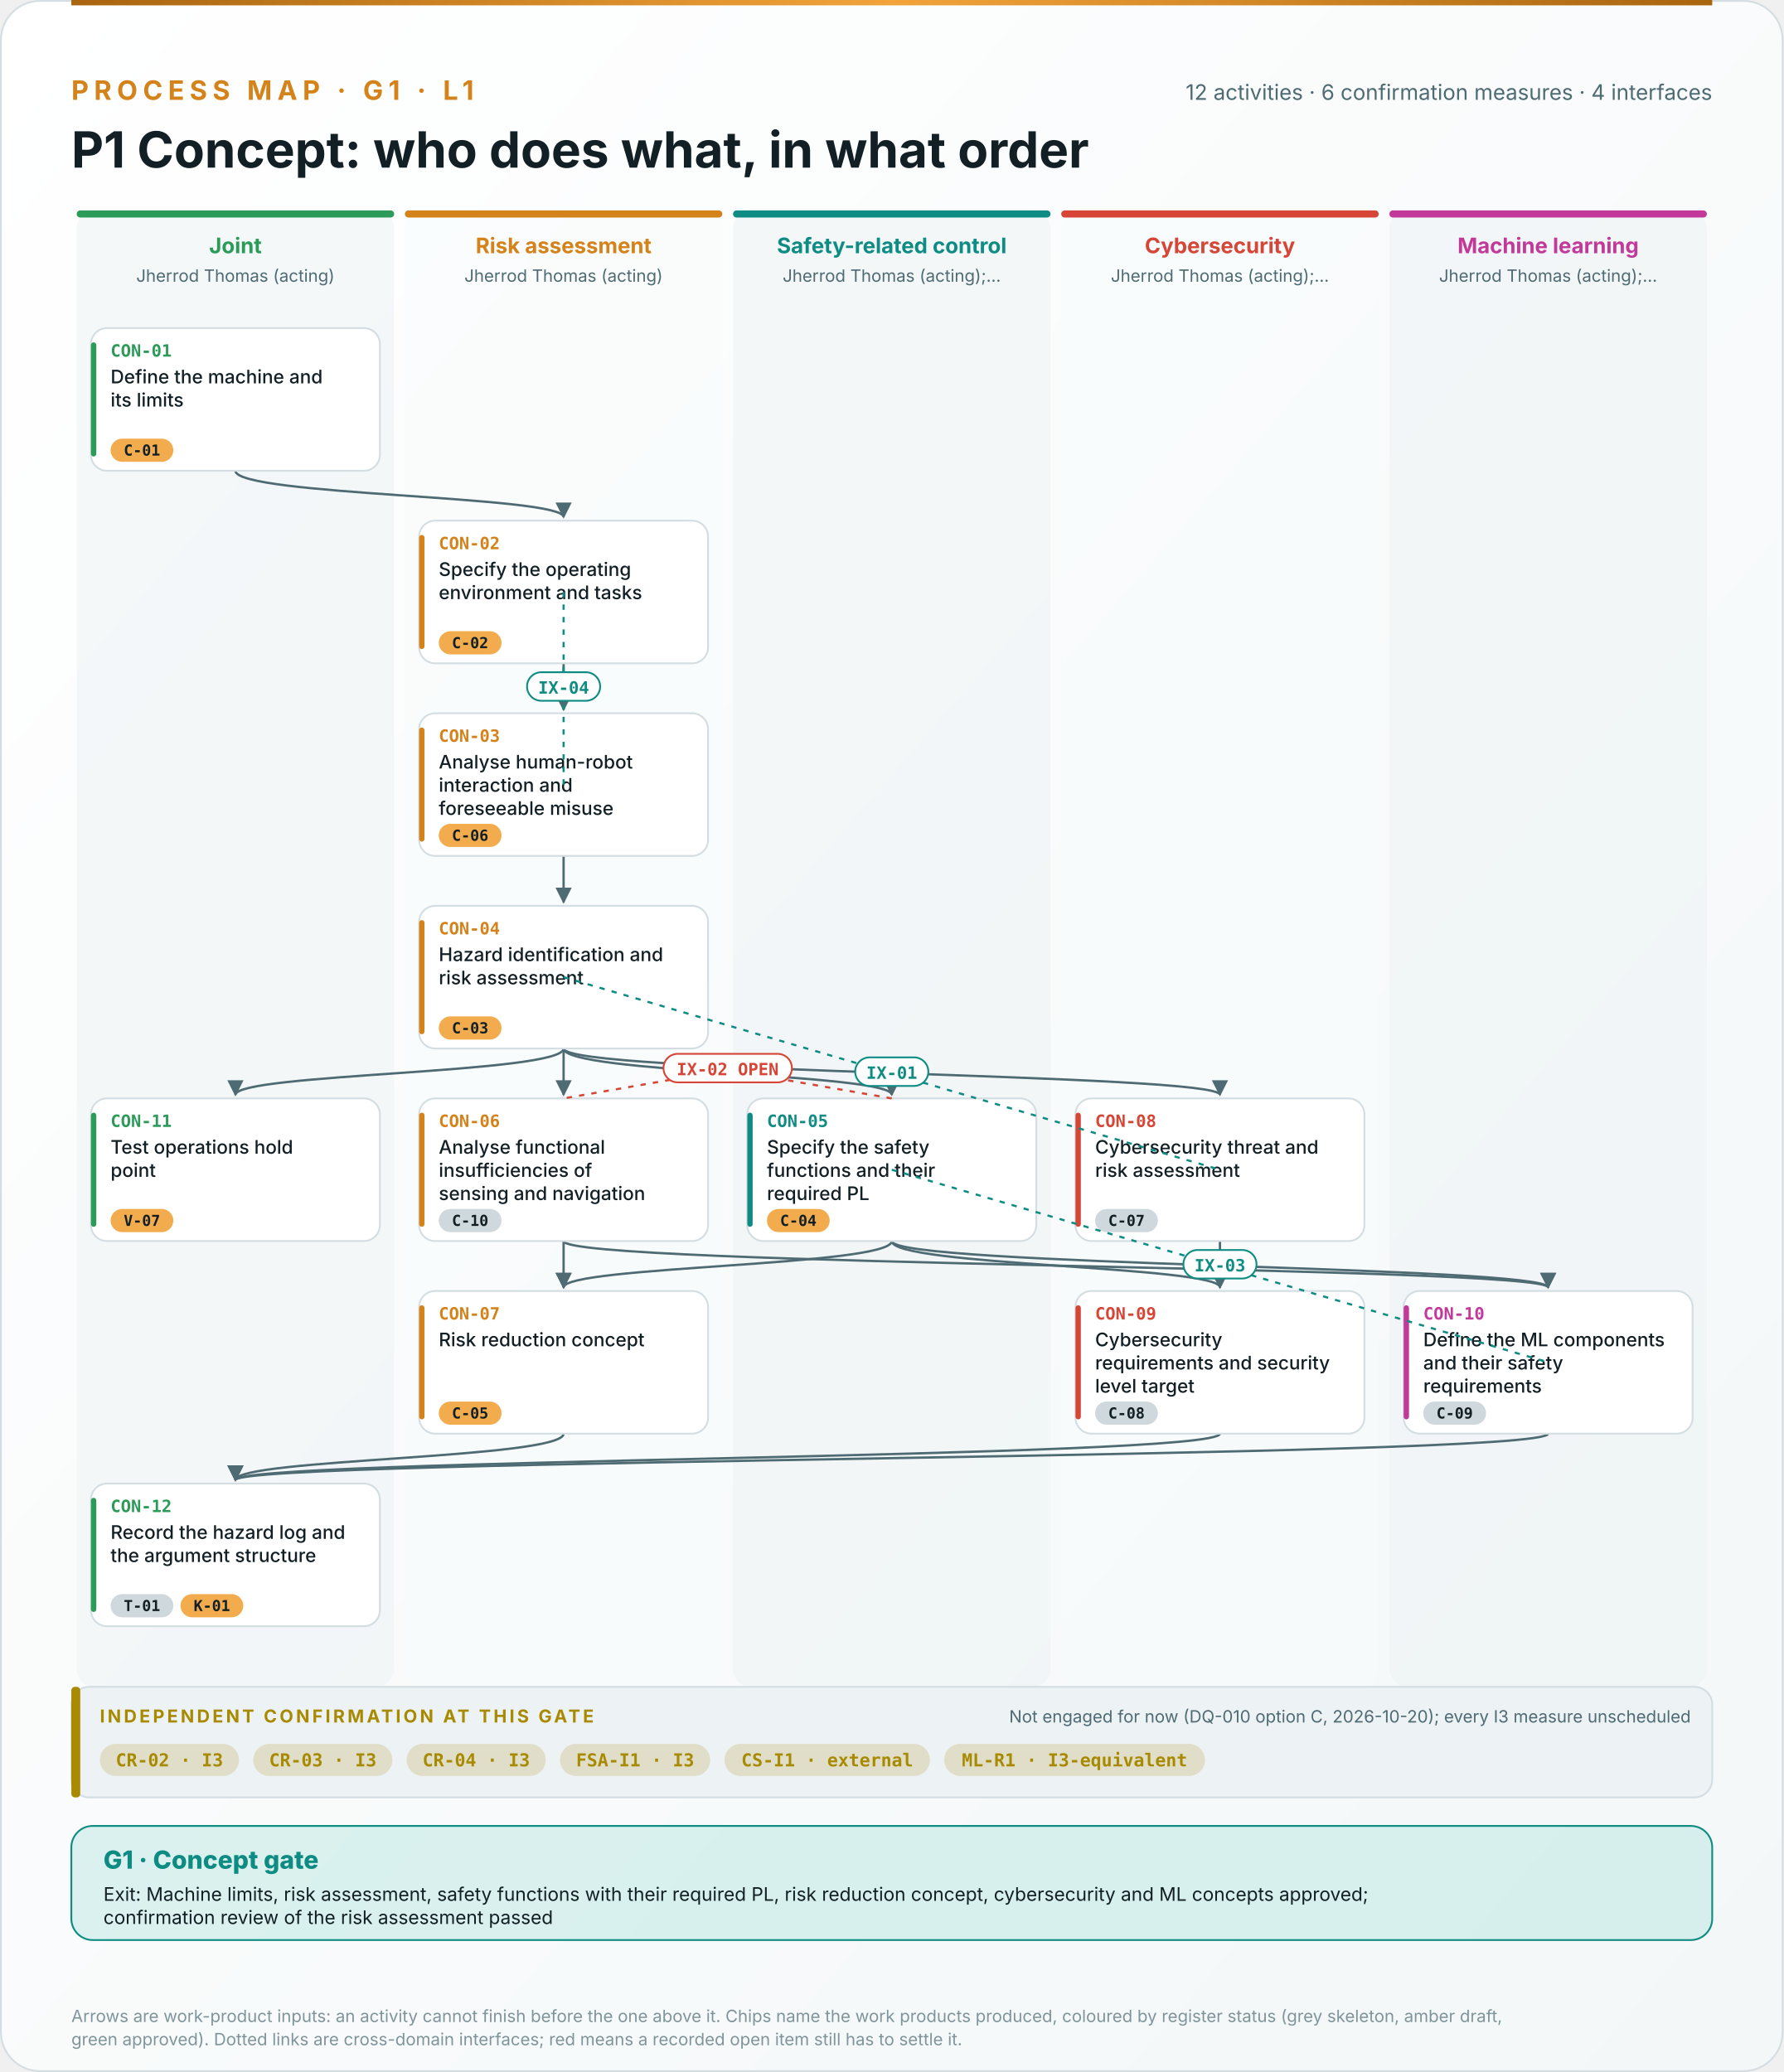
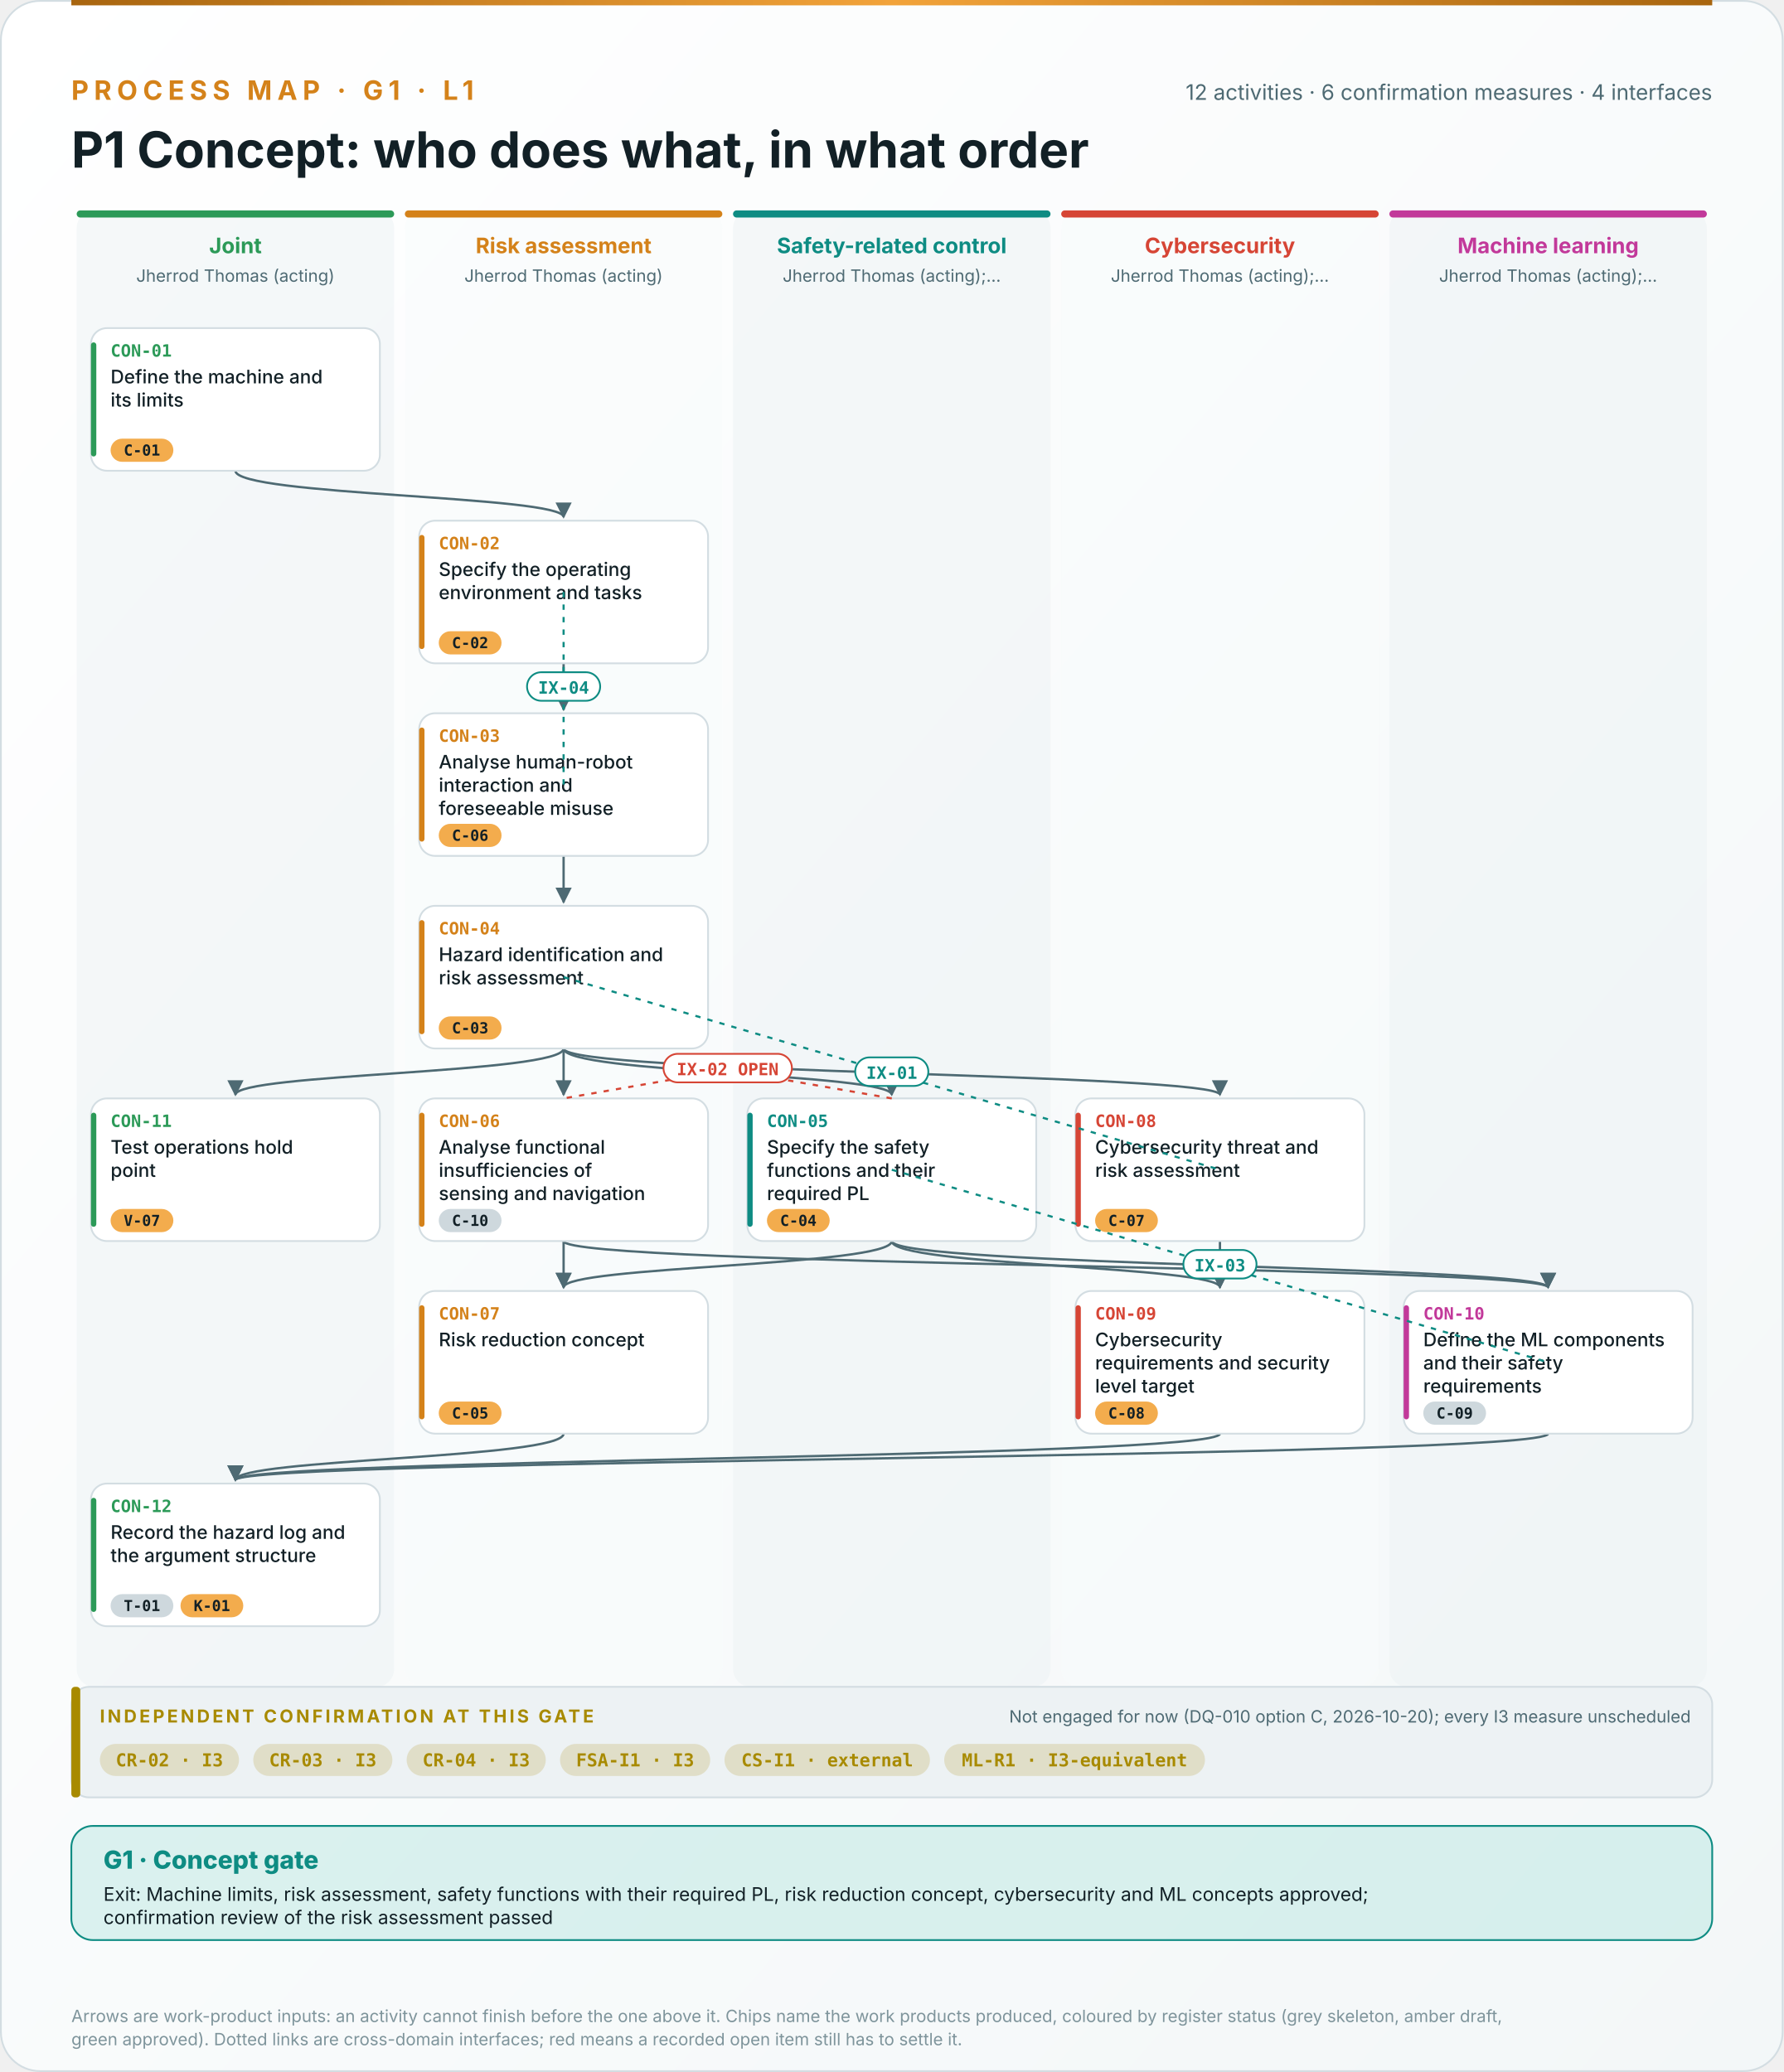
<svg xmlns="http://www.w3.org/2000/svg" width="1000" height="1162" viewBox="0 0 1000 1162" role="img" aria-labelledby="p1-t p1-d">
  <defs>
    <linearGradient id="p1-bg" x1="0" y1="0" x2="1" y2="1">
      <stop offset="0" stop-color="#FFFFFF" />
      <stop offset="1" stop-color="#F3F7F8" />
    </linearGradient>
    <linearGradient id="p1-amber" x1="0" y1="0" x2="1" y2="0">
      <stop offset="0" stop-color="#A8650F" />
      <stop offset="0.5" stop-color="#F2A33A" />
      <stop offset="1" stop-color="#A8650F" />
    </linearGradient>
    <marker id="p1-arrow" viewBox="0 0 10 10" refX="9" refY="5" markerWidth="7" markerHeight="7" orient="auto-start-reverse">
      <path d="M0,0 L10,5 L0,10 z" fill="#4E6A73" />
    </marker>
    <marker id="p1-arrow-amber" viewBox="0 0 10 10" refX="9" refY="5" markerWidth="7" markerHeight="7" orient="auto-start-reverse">
      <path d="M0,0 L10,5 L0,10 z" fill="#D4821A" />
    </marker>
  </defs>
  <rect x="0.5" y="0.5" width="999" height="1161" rx="22" fill="url(#p1-bg)" stroke="#D3DDE2" />
  <rect x="40" y="0" width="920" height="3" fill="url(#p1-amber)" />
  <text x="40" y="56" font-family="Inter, 'Segoe UI', 'Helvetica Neue', Helvetica, Arial, sans-serif" font-size="15" font-weight="700" fill="#D4821A" text-anchor="start" letter-spacing="3">PROCESS MAP · G1 · L1</text>
  <text x="40" y="94" font-family="Inter, 'Segoe UI', 'Helvetica Neue', Helvetica, Arial, sans-serif" font-size="28" font-weight="700" fill="#122026" text-anchor="start">P1 Concept: who does what, in what order</text>
  <text x="960" y="56" font-family="Inter, 'Segoe UI', 'Helvetica Neue', Helvetica, Arial, sans-serif" font-size="12" font-weight="400" fill="#4E6A73" text-anchor="end">12 activities · 6 confirmation measures · 4 interfaces</text>
  <rect x="43" y="118" width="178" height="828" rx="10" fill="#EDF2F4" fill-opacity="0.55" />
  <rect x="43" y="118" width="178" height="4" rx="2" fill="#2C9A58" />
  <text x="132" y="142" font-family="Inter, 'Segoe UI', 'Helvetica Neue', Helvetica, Arial, sans-serif" font-size="12" font-weight="700" fill="#2C9A58" text-anchor="middle">Joint</text>
  <text x="132" y="158" font-family="Inter, 'Segoe UI', 'Helvetica Neue', Helvetica, Arial, sans-serif" font-size="9.5" font-weight="400" fill="#4E6A73" text-anchor="middle">Jherrod Thomas (acting)</text>
  <rect x="227" y="118" width="178" height="828" rx="10" fill="#F7FAFB" fill-opacity="0.55" />
  <rect x="227" y="118" width="178" height="4" rx="2" fill="#D4821A" />
  <text x="316" y="142" font-family="Inter, 'Segoe UI', 'Helvetica Neue', Helvetica, Arial, sans-serif" font-size="12" font-weight="700" fill="#D4821A" text-anchor="middle">Risk assessment</text>
  <text x="316" y="158" font-family="Inter, 'Segoe UI', 'Helvetica Neue', Helvetica, Arial, sans-serif" font-size="9.5" font-weight="400" fill="#4E6A73" text-anchor="middle">Jherrod Thomas (acting)</text>
  <rect x="411" y="118" width="178" height="828" rx="10" fill="#EDF2F4" fill-opacity="0.55" />
  <rect x="411" y="118" width="178" height="4" rx="2" fill="#0E8C83" />
  <text x="500" y="142" font-family="Inter, 'Segoe UI', 'Helvetica Neue', Helvetica, Arial, sans-serif" font-size="12" font-weight="700" fill="#0E8C83" text-anchor="middle">Safety-related control</text>
  <text x="500" y="158" font-family="Inter, 'Segoe UI', 'Helvetica Neue', Helvetica, Arial, sans-serif" font-size="9.5" font-weight="400" fill="#4E6A73" text-anchor="middle">Jherrod Thomas (acting);…</text>
  <rect x="595" y="118" width="178" height="828" rx="10" fill="#F7FAFB" fill-opacity="0.55" />
  <rect x="595" y="118" width="178" height="4" rx="2" fill="#D64535" />
  <text x="684" y="142" font-family="Inter, 'Segoe UI', 'Helvetica Neue', Helvetica, Arial, sans-serif" font-size="12" font-weight="700" fill="#D64535" text-anchor="middle">Cybersecurity</text>
  <text x="684" y="158" font-family="Inter, 'Segoe UI', 'Helvetica Neue', Helvetica, Arial, sans-serif" font-size="9.5" font-weight="400" fill="#4E6A73" text-anchor="middle">Jherrod Thomas (acting);…</text>
  <rect x="779" y="118" width="178" height="828" rx="10" fill="#EDF2F4" fill-opacity="0.55" />
  <rect x="779" y="118" width="178" height="4" rx="2" fill="#C2399A" />
  <text x="868" y="142" font-family="Inter, 'Segoe UI', 'Helvetica Neue', Helvetica, Arial, sans-serif" font-size="12" font-weight="700" fill="#C2399A" text-anchor="middle">Machine learning</text>
  <text x="868" y="158" font-family="Inter, 'Segoe UI', 'Helvetica Neue', Helvetica, Arial, sans-serif" font-size="9.5" font-weight="400" fill="#4E6A73" text-anchor="middle">Jherrod Thomas (acting);…</text>
  <path d="M132.0,264.0 C132.0,278.0 316.0,278.0 316.0,290.0" fill="none" stroke="#4E6A73" stroke-width="1.3" marker-end="url(#p1-arrow)" />
  <path d="M316.0,372.0 L316.0,398.0" fill="none" stroke="#4E6A73" stroke-width="1.3" marker-end="url(#p1-arrow)" />
  <path d="M316.0,480.0 L316.0,506.0" fill="none" stroke="#4E6A73" stroke-width="1.3" marker-end="url(#p1-arrow)" />
  <path d="M316.0,588.0 C316.0,602.0 500.0,602.0 500.0,614.0" fill="none" stroke="#4E6A73" stroke-width="1.3" marker-end="url(#p1-arrow)" />
  <path d="M316.0,588.0 L316.0,614.0" fill="none" stroke="#4E6A73" stroke-width="1.3" marker-end="url(#p1-arrow)" />
  <path d="M500.0,696.0 C500.0,710.0 316.0,710.0 316.0,722.0" fill="none" stroke="#4E6A73" stroke-width="1.3" marker-end="url(#p1-arrow)" />
  <path d="M316.0,696.0 L316.0,722.0" fill="none" stroke="#4E6A73" stroke-width="1.3" marker-end="url(#p1-arrow)" />
  <path d="M316.0,588.0 C316.0,602.0 684.0,602.0 684.0,614.0" fill="none" stroke="#4E6A73" stroke-width="1.3" marker-end="url(#p1-arrow)" />
  <path d="M500.0,696.0 C500.0,710.0 684.0,710.0 684.0,722.0" fill="none" stroke="#4E6A73" stroke-width="1.3" marker-end="url(#p1-arrow)" />
  <path d="M684.0,696.0 L684.0,722.0" fill="none" stroke="#4E6A73" stroke-width="1.3" marker-end="url(#p1-arrow)" />
  <path d="M500.0,696.0 C500.0,710.0 868.0,710.0 868.0,722.0" fill="none" stroke="#4E6A73" stroke-width="1.3" marker-end="url(#p1-arrow)" />
  <path d="M316.0,696.0 C316.0,710.0 868.0,710.0 868.0,722.0" fill="none" stroke="#4E6A73" stroke-width="1.3" marker-end="url(#p1-arrow)" />
  <path d="M316.0,588.0 C316.0,602.0 132.0,602.0 132.0,614.0" fill="none" stroke="#4E6A73" stroke-width="1.3" marker-end="url(#p1-arrow)" />
  <path d="M316.0,804.0 C316.0,818.0 132.0,818.0 132.0,830.0" fill="none" stroke="#4E6A73" stroke-width="1.3" marker-end="url(#p1-arrow)" />
  <path d="M684.0,804.0 C684.0,818.0 132.0,818.0 132.0,830.0" fill="none" stroke="#4E6A73" stroke-width="1.3" marker-end="url(#p1-arrow)" />
  <path d="M868.0,804.0 C868.0,818.0 132.0,818.0 132.0,830.0" fill="none" stroke="#4E6A73" stroke-width="1.3" marker-end="url(#p1-arrow)" />
  <rect x="51" y="184" width="162" height="80" rx="9" fill="#FFFFFF" stroke="#D3DDE2" stroke-width="1" />
  <rect x="51" y="192" width="3" height="64" rx="1.5" fill="#2C9A58" />
  <text x="62" y="200" font-family="'JetBrains Mono', 'SFMono-Regular', Menlo, Consolas, monospace" font-size="9.5" font-weight="700" fill="#2C9A58" text-anchor="start">CON-01</text>
  <text x="62" y="215" font-family="Inter, 'Segoe UI', 'Helvetica Neue', Helvetica, Arial, sans-serif" font-size="10.5" font-weight="500" fill="#122026" text-anchor="start">Define the machine and</text>
  <text x="62" y="228" font-family="Inter, 'Segoe UI', 'Helvetica Neue', Helvetica, Arial, sans-serif" font-size="10.5" font-weight="500" fill="#122026" text-anchor="start">its limits</text>
  <rect x="62" y="246" width="35.2" height="13" rx="6.5" fill="#F2A33A" fill-opacity="0.9" />
  <text x="79.6" y="255.5" font-family="'JetBrains Mono', 'SFMono-Regular', Menlo, Consolas, monospace" font-size="8.5" font-weight="700" fill="#122026" text-anchor="middle">C-01</text>
  <rect x="235" y="292" width="162" height="80" rx="9" fill="#FFFFFF" stroke="#D3DDE2" stroke-width="1" />
  <rect x="235" y="300" width="3" height="64" rx="1.5" fill="#D4821A" />
  <text x="246" y="308" font-family="'JetBrains Mono', 'SFMono-Regular', Menlo, Consolas, monospace" font-size="9.5" font-weight="700" fill="#D4821A" text-anchor="start">CON-02</text>
  <text x="246" y="323" font-family="Inter, 'Segoe UI', 'Helvetica Neue', Helvetica, Arial, sans-serif" font-size="10.5" font-weight="500" fill="#122026" text-anchor="start">Specify the operating</text>
  <text x="246" y="336" font-family="Inter, 'Segoe UI', 'Helvetica Neue', Helvetica, Arial, sans-serif" font-size="10.5" font-weight="500" fill="#122026" text-anchor="start">environment and tasks</text>
  <rect x="246" y="354" width="35.2" height="13" rx="6.5" fill="#F2A33A" fill-opacity="0.9" />
  <text x="263.6" y="363.5" font-family="'JetBrains Mono', 'SFMono-Regular', Menlo, Consolas, monospace" font-size="8.5" font-weight="700" fill="#122026" text-anchor="middle">C-02</text>
  <rect x="235" y="400" width="162" height="80" rx="9" fill="#FFFFFF" stroke="#D3DDE2" stroke-width="1" />
  <rect x="235" y="408" width="3" height="64" rx="1.5" fill="#D4821A" />
  <text x="246" y="416" font-family="'JetBrains Mono', 'SFMono-Regular', Menlo, Consolas, monospace" font-size="9.5" font-weight="700" fill="#D4821A" text-anchor="start">CON-03</text>
  <text x="246" y="431" font-family="Inter, 'Segoe UI', 'Helvetica Neue', Helvetica, Arial, sans-serif" font-size="10.5" font-weight="500" fill="#122026" text-anchor="start">Analyse human-robot</text>
  <text x="246" y="444" font-family="Inter, 'Segoe UI', 'Helvetica Neue', Helvetica, Arial, sans-serif" font-size="10.5" font-weight="500" fill="#122026" text-anchor="start">interaction and</text>
  <text x="246" y="457" font-family="Inter, 'Segoe UI', 'Helvetica Neue', Helvetica, Arial, sans-serif" font-size="10.5" font-weight="500" fill="#122026" text-anchor="start">foreseeable misuse</text>
  <rect x="246" y="462" width="35.2" height="13" rx="6.5" fill="#F2A33A" fill-opacity="0.9" />
  <text x="263.6" y="471.5" font-family="'JetBrains Mono', 'SFMono-Regular', Menlo, Consolas, monospace" font-size="8.5" font-weight="700" fill="#122026" text-anchor="middle">C-06</text>
  <rect x="235" y="508" width="162" height="80" rx="9" fill="#FFFFFF" stroke="#D3DDE2" stroke-width="1" />
  <rect x="235" y="516" width="3" height="64" rx="1.5" fill="#D4821A" />
  <text x="246" y="524" font-family="'JetBrains Mono', 'SFMono-Regular', Menlo, Consolas, monospace" font-size="9.5" font-weight="700" fill="#D4821A" text-anchor="start">CON-04</text>
  <text x="246" y="539" font-family="Inter, 'Segoe UI', 'Helvetica Neue', Helvetica, Arial, sans-serif" font-size="10.5" font-weight="500" fill="#122026" text-anchor="start">Hazard identification and</text>
  <text x="246" y="552" font-family="Inter, 'Segoe UI', 'Helvetica Neue', Helvetica, Arial, sans-serif" font-size="10.5" font-weight="500" fill="#122026" text-anchor="start">risk assessment</text>
  <rect x="246" y="570" width="35.2" height="13" rx="6.5" fill="#F2A33A" fill-opacity="0.9" />
  <text x="263.6" y="579.5" font-family="'JetBrains Mono', 'SFMono-Regular', Menlo, Consolas, monospace" font-size="8.5" font-weight="700" fill="#122026" text-anchor="middle">C-03</text>
  <rect x="419" y="616" width="162" height="80" rx="9" fill="#FFFFFF" stroke="#D3DDE2" stroke-width="1" />
  <rect x="419" y="624" width="3" height="64" rx="1.5" fill="#0E8C83" />
  <text x="430" y="632" font-family="'JetBrains Mono', 'SFMono-Regular', Menlo, Consolas, monospace" font-size="9.5" font-weight="700" fill="#0E8C83" text-anchor="start">CON-05</text>
  <text x="430" y="647" font-family="Inter, 'Segoe UI', 'Helvetica Neue', Helvetica, Arial, sans-serif" font-size="10.5" font-weight="500" fill="#122026" text-anchor="start">Specify the safety</text>
  <text x="430" y="660" font-family="Inter, 'Segoe UI', 'Helvetica Neue', Helvetica, Arial, sans-serif" font-size="10.5" font-weight="500" fill="#122026" text-anchor="start">functions and their</text>
  <text x="430" y="673" font-family="Inter, 'Segoe UI', 'Helvetica Neue', Helvetica, Arial, sans-serif" font-size="10.5" font-weight="500" fill="#122026" text-anchor="start">required PL</text>
  <rect x="430" y="678" width="35.2" height="13" rx="6.5" fill="#F2A33A" fill-opacity="0.9" />
  <text x="447.6" y="687.5" font-family="'JetBrains Mono', 'SFMono-Regular', Menlo, Consolas, monospace" font-size="8.5" font-weight="700" fill="#122026" text-anchor="middle">C-04</text>
  <rect x="235" y="616" width="162" height="80" rx="9" fill="#FFFFFF" stroke="#D3DDE2" stroke-width="1" />
  <rect x="235" y="624" width="3" height="64" rx="1.5" fill="#D4821A" />
  <text x="246" y="632" font-family="'JetBrains Mono', 'SFMono-Regular', Menlo, Consolas, monospace" font-size="9.5" font-weight="700" fill="#D4821A" text-anchor="start">CON-06</text>
  <text x="246" y="647" font-family="Inter, 'Segoe UI', 'Helvetica Neue', Helvetica, Arial, sans-serif" font-size="10.5" font-weight="500" fill="#122026" text-anchor="start">Analyse functional</text>
  <text x="246" y="660" font-family="Inter, 'Segoe UI', 'Helvetica Neue', Helvetica, Arial, sans-serif" font-size="10.5" font-weight="500" fill="#122026" text-anchor="start">insufficiencies of</text>
  <text x="246" y="673" font-family="Inter, 'Segoe UI', 'Helvetica Neue', Helvetica, Arial, sans-serif" font-size="10.5" font-weight="500" fill="#122026" text-anchor="start">sensing and navigation</text>
  <rect x="246" y="678" width="35.2" height="13" rx="6.5" fill="#C9D4D9" fill-opacity="0.9" />
  <text x="263.6" y="687.5" font-family="'JetBrains Mono', 'SFMono-Regular', Menlo, Consolas, monospace" font-size="8.5" font-weight="700" fill="#122026" text-anchor="middle">C-10</text>
  <rect x="235" y="724" width="162" height="80" rx="9" fill="#FFFFFF" stroke="#D3DDE2" stroke-width="1" />
  <rect x="235" y="732" width="3" height="64" rx="1.5" fill="#D4821A" />
  <text x="246" y="740" font-family="'JetBrains Mono', 'SFMono-Regular', Menlo, Consolas, monospace" font-size="9.5" font-weight="700" fill="#D4821A" text-anchor="start">CON-07</text>
  <text x="246" y="755" font-family="Inter, 'Segoe UI', 'Helvetica Neue', Helvetica, Arial, sans-serif" font-size="10.5" font-weight="500" fill="#122026" text-anchor="start">Risk reduction concept</text>
  <rect x="246" y="786" width="35.2" height="13" rx="6.5" fill="#F2A33A" fill-opacity="0.9" />
  <text x="263.6" y="795.5" font-family="'JetBrains Mono', 'SFMono-Regular', Menlo, Consolas, monospace" font-size="8.5" font-weight="700" fill="#122026" text-anchor="middle">C-05</text>
  <rect x="603" y="616" width="162" height="80" rx="9" fill="#FFFFFF" stroke="#D3DDE2" stroke-width="1" />
  <rect x="603" y="624" width="3" height="64" rx="1.5" fill="#D64535" />
  <text x="614" y="632" font-family="'JetBrains Mono', 'SFMono-Regular', Menlo, Consolas, monospace" font-size="9.5" font-weight="700" fill="#D64535" text-anchor="start">CON-08</text>
  <text x="614" y="647" font-family="Inter, 'Segoe UI', 'Helvetica Neue', Helvetica, Arial, sans-serif" font-size="10.5" font-weight="500" fill="#122026" text-anchor="start">Cybersecurity threat and</text>
  <text x="614" y="660" font-family="Inter, 'Segoe UI', 'Helvetica Neue', Helvetica, Arial, sans-serif" font-size="10.5" font-weight="500" fill="#122026" text-anchor="start">risk assessment</text>
-   <rect x="614" y="678" width="35.2" height="13" rx="6.5" fill="#C9D4D9" fill-opacity="0.9" />
+   <rect x="614" y="678" width="35.2" height="13" rx="6.5" fill="#F2A33A" fill-opacity="0.9" />
  <text x="631.6" y="687.5" font-family="'JetBrains Mono', 'SFMono-Regular', Menlo, Consolas, monospace" font-size="8.5" font-weight="700" fill="#122026" text-anchor="middle">C-07</text>
  <rect x="603" y="724" width="162" height="80" rx="9" fill="#FFFFFF" stroke="#D3DDE2" stroke-width="1" />
  <rect x="603" y="732" width="3" height="64" rx="1.5" fill="#D64535" />
  <text x="614" y="740" font-family="'JetBrains Mono', 'SFMono-Regular', Menlo, Consolas, monospace" font-size="9.5" font-weight="700" fill="#D64535" text-anchor="start">CON-09</text>
  <text x="614" y="755" font-family="Inter, 'Segoe UI', 'Helvetica Neue', Helvetica, Arial, sans-serif" font-size="10.5" font-weight="500" fill="#122026" text-anchor="start">Cybersecurity</text>
  <text x="614" y="768" font-family="Inter, 'Segoe UI', 'Helvetica Neue', Helvetica, Arial, sans-serif" font-size="10.5" font-weight="500" fill="#122026" text-anchor="start">requirements and security</text>
  <text x="614" y="781" font-family="Inter, 'Segoe UI', 'Helvetica Neue', Helvetica, Arial, sans-serif" font-size="10.5" font-weight="500" fill="#122026" text-anchor="start">level target</text>
-   <rect x="614" y="786" width="35.2" height="13" rx="6.5" fill="#C9D4D9" fill-opacity="0.9" />
+   <rect x="614" y="786" width="35.2" height="13" rx="6.5" fill="#F2A33A" fill-opacity="0.9" />
  <text x="631.6" y="795.5" font-family="'JetBrains Mono', 'SFMono-Regular', Menlo, Consolas, monospace" font-size="8.5" font-weight="700" fill="#122026" text-anchor="middle">C-08</text>
  <rect x="787" y="724" width="162" height="80" rx="9" fill="#FFFFFF" stroke="#D3DDE2" stroke-width="1" />
  <rect x="787" y="732" width="3" height="64" rx="1.5" fill="#C2399A" />
  <text x="798" y="740" font-family="'JetBrains Mono', 'SFMono-Regular', Menlo, Consolas, monospace" font-size="9.5" font-weight="700" fill="#C2399A" text-anchor="start">CON-10</text>
  <text x="798" y="755" font-family="Inter, 'Segoe UI', 'Helvetica Neue', Helvetica, Arial, sans-serif" font-size="10.5" font-weight="500" fill="#122026" text-anchor="start">Define the ML components</text>
  <text x="798" y="768" font-family="Inter, 'Segoe UI', 'Helvetica Neue', Helvetica, Arial, sans-serif" font-size="10.5" font-weight="500" fill="#122026" text-anchor="start">and their safety</text>
  <text x="798" y="781" font-family="Inter, 'Segoe UI', 'Helvetica Neue', Helvetica, Arial, sans-serif" font-size="10.5" font-weight="500" fill="#122026" text-anchor="start">requirements</text>
  <rect x="798" y="786" width="35.2" height="13" rx="6.5" fill="#C9D4D9" fill-opacity="0.9" />
  <text x="815.6" y="795.5" font-family="'JetBrains Mono', 'SFMono-Regular', Menlo, Consolas, monospace" font-size="8.5" font-weight="700" fill="#122026" text-anchor="middle">C-09</text>
  <rect x="51" y="616" width="162" height="80" rx="9" fill="#FFFFFF" stroke="#D3DDE2" stroke-width="1" />
  <rect x="51" y="624" width="3" height="64" rx="1.5" fill="#2C9A58" />
  <text x="62" y="632" font-family="'JetBrains Mono', 'SFMono-Regular', Menlo, Consolas, monospace" font-size="9.5" font-weight="700" fill="#2C9A58" text-anchor="start">CON-11</text>
  <text x="62" y="647" font-family="Inter, 'Segoe UI', 'Helvetica Neue', Helvetica, Arial, sans-serif" font-size="10.5" font-weight="500" fill="#122026" text-anchor="start">Test operations hold</text>
  <text x="62" y="660" font-family="Inter, 'Segoe UI', 'Helvetica Neue', Helvetica, Arial, sans-serif" font-size="10.5" font-weight="500" fill="#122026" text-anchor="start">point</text>
  <rect x="62" y="678" width="35.2" height="13" rx="6.5" fill="#F2A33A" fill-opacity="0.9" />
  <text x="79.6" y="687.5" font-family="'JetBrains Mono', 'SFMono-Regular', Menlo, Consolas, monospace" font-size="8.5" font-weight="700" fill="#122026" text-anchor="middle">V-07</text>
  <rect x="51" y="832" width="162" height="80" rx="9" fill="#FFFFFF" stroke="#D3DDE2" stroke-width="1" />
  <rect x="51" y="840" width="3" height="64" rx="1.5" fill="#2C9A58" />
  <text x="62" y="848" font-family="'JetBrains Mono', 'SFMono-Regular', Menlo, Consolas, monospace" font-size="9.5" font-weight="700" fill="#2C9A58" text-anchor="start">CON-12</text>
  <text x="62" y="863" font-family="Inter, 'Segoe UI', 'Helvetica Neue', Helvetica, Arial, sans-serif" font-size="10.5" font-weight="500" fill="#122026" text-anchor="start">Record the hazard log and</text>
  <text x="62" y="876" font-family="Inter, 'Segoe UI', 'Helvetica Neue', Helvetica, Arial, sans-serif" font-size="10.5" font-weight="500" fill="#122026" text-anchor="start">the argument structure</text>
  <rect x="62" y="894" width="35.2" height="13" rx="6.5" fill="#C9D4D9" fill-opacity="0.9" />
  <text x="79.6" y="903.5" font-family="'JetBrains Mono', 'SFMono-Regular', Menlo, Consolas, monospace" font-size="8.5" font-weight="700" fill="#122026" text-anchor="middle">T-01</text>
  <rect x="101.2" y="894" width="35.2" height="13" rx="6.5" fill="#F2A33A" fill-opacity="0.9" />
  <text x="118.8" y="903.5" font-family="'JetBrains Mono', 'SFMono-Regular', Menlo, Consolas, monospace" font-size="8.5" font-weight="700" fill="#122026" text-anchor="middle">K-01</text>
  <path d="M316.0,548.0 L684.0,656.0" fill="none" stroke="#0E8C83" stroke-width="1.2" stroke-dasharray="3 4" />
  <rect x="479.5" y="593" width="41" height="16" rx="8" fill="#FFFFFF" stroke="#0E8C83" stroke-width="1" />
  <text x="500" y="605" font-family="'JetBrains Mono', 'SFMono-Regular', Menlo, Consolas, monospace" font-size="9.5" font-weight="700" fill="#0E8C83" text-anchor="middle">IX-01</text>
  <path d="M500.0,616.0 L408.0,600.0 L316.0,616.0" fill="none" stroke="#D64535" stroke-width="1.2" stroke-dasharray="3 4" />
  <rect x="372" y="591" width="72" height="16" rx="8" fill="#FFFFFF" stroke="#D64535" stroke-width="1" />
  <text x="408" y="603" font-family="'JetBrains Mono', 'SFMono-Regular', Menlo, Consolas, monospace" font-size="9.5" font-weight="700" fill="#D64535" text-anchor="middle">IX-02 OPEN</text>
  <path d="M500.0,656.0 L868.0,764.0" fill="none" stroke="#0E8C83" stroke-width="1.2" stroke-dasharray="3 4" />
  <rect x="663.5" y="701" width="41" height="16" rx="8" fill="#FFFFFF" stroke="#0E8C83" stroke-width="1" />
  <text x="684" y="713" font-family="'JetBrains Mono', 'SFMono-Regular', Menlo, Consolas, monospace" font-size="9.5" font-weight="700" fill="#0E8C83" text-anchor="middle">IX-03</text>
  <path d="M316.0,332.0 L316.0,440.0" fill="none" stroke="#0E8C83" stroke-width="1.2" stroke-dasharray="3 4" />
  <rect x="295.5" y="377" width="41" height="16" rx="8" fill="#FFFFFF" stroke="#0E8C83" stroke-width="1" />
  <text x="316" y="389" font-family="'JetBrains Mono', 'SFMono-Regular', Menlo, Consolas, monospace" font-size="9.5" font-weight="700" fill="#0E8C83" text-anchor="middle">IX-04</text>
  <rect x="40" y="946" width="920" height="62" rx="10" fill="#EDF2F4" stroke="#D3DDE2" stroke-width="1" />
  <rect x="40" y="946" width="5" height="62" rx="2" fill="#A88A00" />
  <text x="56" y="966" font-family="Inter, 'Segoe UI', 'Helvetica Neue', Helvetica, Arial, sans-serif" font-size="10" font-weight="700" fill="#A88A00" text-anchor="start" letter-spacing="1.5">INDEPENDENT CONFIRMATION AT THIS GATE</text>
  <text x="948" y="966" font-family="Inter, 'Segoe UI', 'Helvetica Neue', Helvetica, Arial, sans-serif" font-size="9.5" font-weight="400" fill="#4E6A73" text-anchor="end">Not engaged for now (DQ-010 option C, 2026-10-20); every I3 measure unscheduled</text>
  <rect x="56" y="978" width="78" height="18" rx="9" fill="#A88A00" fill-opacity="0.18" />
  <text x="95" y="990.6" font-family="'JetBrains Mono', 'SFMono-Regular', Menlo, Consolas, monospace" font-size="10" font-weight="700" fill="#A88A00" text-anchor="middle">CR-02 · I3</text>
  <rect x="142" y="978" width="78" height="18" rx="9" fill="#A88A00" fill-opacity="0.18" />
  <text x="181" y="990.6" font-family="'JetBrains Mono', 'SFMono-Regular', Menlo, Consolas, monospace" font-size="10" font-weight="700" fill="#A88A00" text-anchor="middle">CR-03 · I3</text>
  <rect x="228" y="978" width="78" height="18" rx="9" fill="#A88A00" fill-opacity="0.18" />
  <text x="267" y="990.6" font-family="'JetBrains Mono', 'SFMono-Regular', Menlo, Consolas, monospace" font-size="10" font-weight="700" fill="#A88A00" text-anchor="middle">CR-04 · I3</text>
  <rect x="314" y="978" width="84.2" height="18" rx="9" fill="#A88A00" fill-opacity="0.18" />
  <text x="356.1" y="990.6" font-family="'JetBrains Mono', 'SFMono-Regular', Menlo, Consolas, monospace" font-size="10" font-weight="700" fill="#A88A00" text-anchor="middle">FSA-I1 · I3</text>
  <rect x="406.2" y="978" width="115.2" height="18" rx="9" fill="#A88A00" fill-opacity="0.18" />
  <text x="463.8" y="990.6" font-family="'JetBrains Mono', 'SFMono-Regular', Menlo, Consolas, monospace" font-size="10" font-weight="700" fill="#A88A00" text-anchor="middle">CS-I1 · external</text>
  <rect x="529.4" y="978" width="146.2" height="18" rx="9" fill="#A88A00" fill-opacity="0.18" />
  <text x="602.5" y="990.6" font-family="'JetBrains Mono', 'SFMono-Regular', Menlo, Consolas, monospace" font-size="10" font-weight="700" fill="#A88A00" text-anchor="middle">ML-R1 · I3-equivalent</text>
  <rect x="40" y="1024" width="920" height="64" rx="12" fill="#8FD8D1" fill-opacity="0.3" />
  <rect x="40" y="1024" width="920" height="64" rx="12" fill="none" stroke="#0E8C83" stroke-width="1" />
  <text x="58" y="1048" font-family="Inter, 'Segoe UI', 'Helvetica Neue', Helvetica, Arial, sans-serif" font-size="14" font-weight="800" fill="#0E8C83" text-anchor="start">G1 · Concept gate</text>
  <text x="58" y="1066" font-family="Inter, 'Segoe UI', 'Helvetica Neue', Helvetica, Arial, sans-serif" font-size="10.5" font-weight="400" fill="#122026" text-anchor="start">Exit: Machine limits, risk assessment, safety functions with their required PL, risk reduction concept, cybersecurity and ML concepts approved;</text>
  <text x="58" y="1079" font-family="Inter, 'Segoe UI', 'Helvetica Neue', Helvetica, Arial, sans-serif" font-size="10.5" font-weight="400" fill="#122026" text-anchor="start">confirmation review of the risk assessment passed</text>
  <text x="40" y="1134" font-family="Inter, 'Segoe UI', 'Helvetica Neue', Helvetica, Arial, sans-serif" font-size="9.5" font-weight="400" fill="#7E949B" text-anchor="start">Arrows are work-product inputs: an activity cannot finish before the one above it. Chips name the work products produced, coloured by register status (grey skeleton, amber draft,</text>
  <text x="40" y="1147" font-family="Inter, 'Segoe UI', 'Helvetica Neue', Helvetica, Arial, sans-serif" font-size="9.5" font-weight="400" fill="#7E949B" text-anchor="start">green approved). Dotted links are cross-domain interfaces; red means a recorded open item still has to settle it.</text>
</svg>
